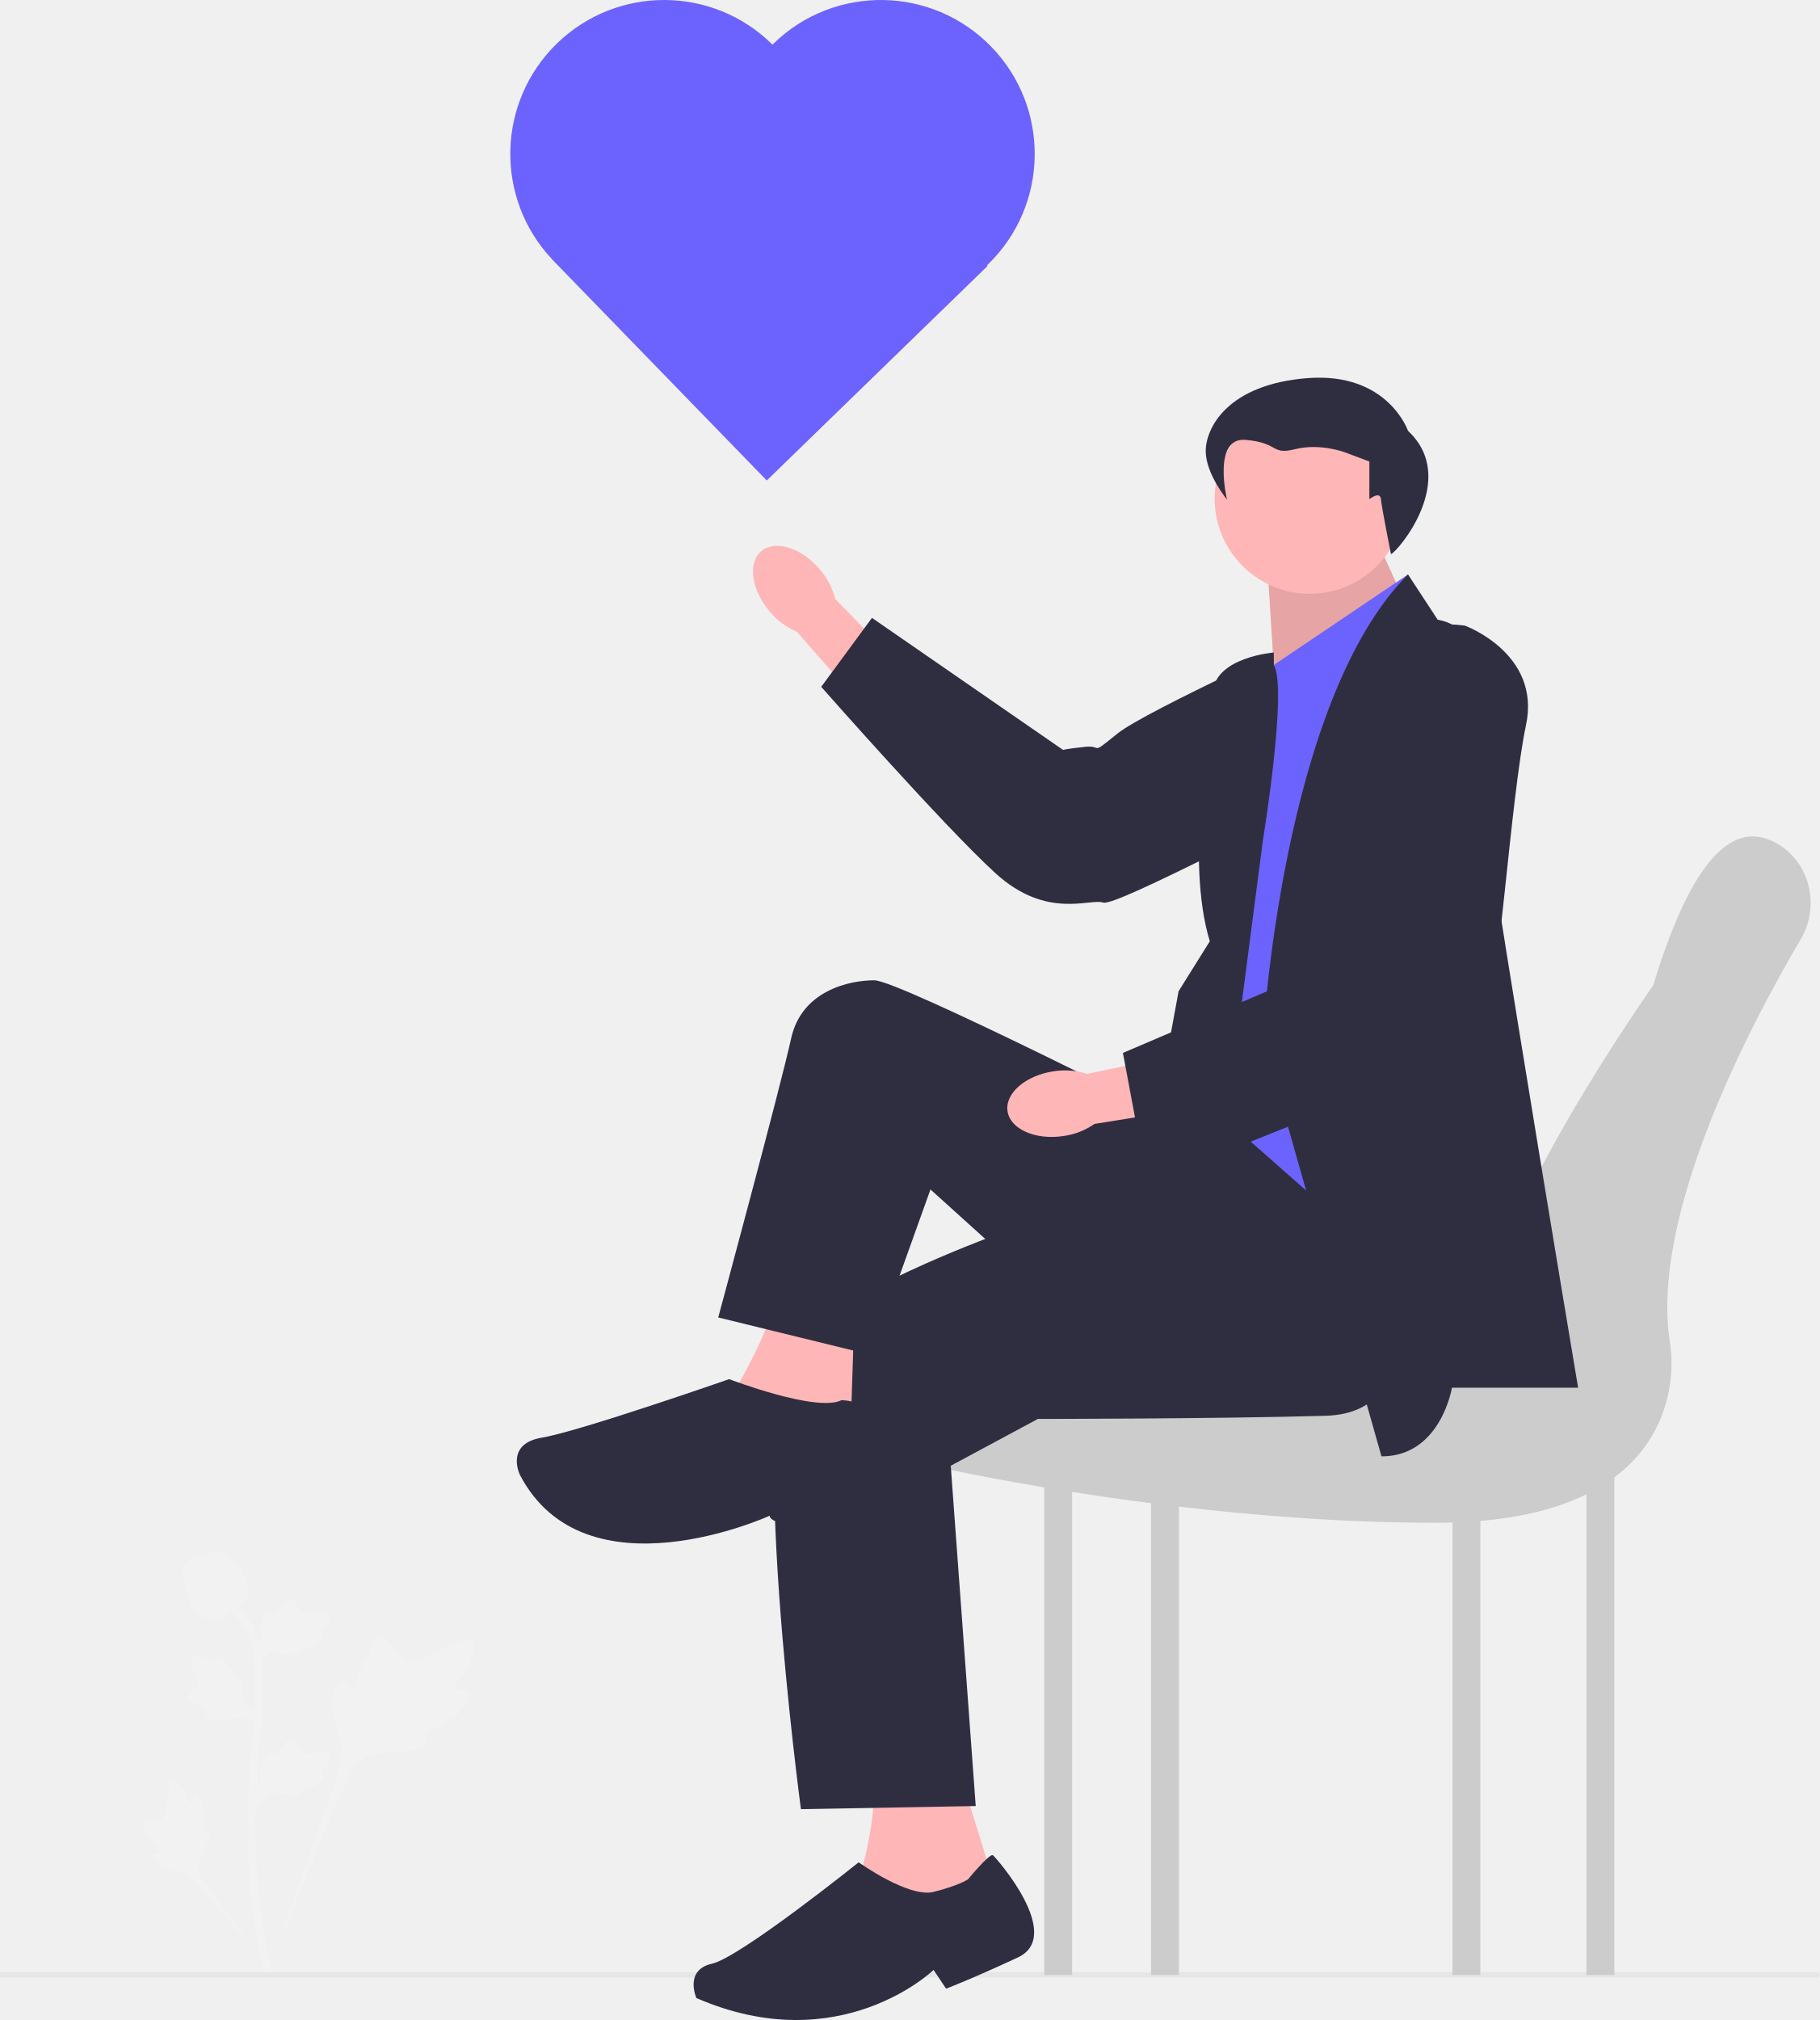
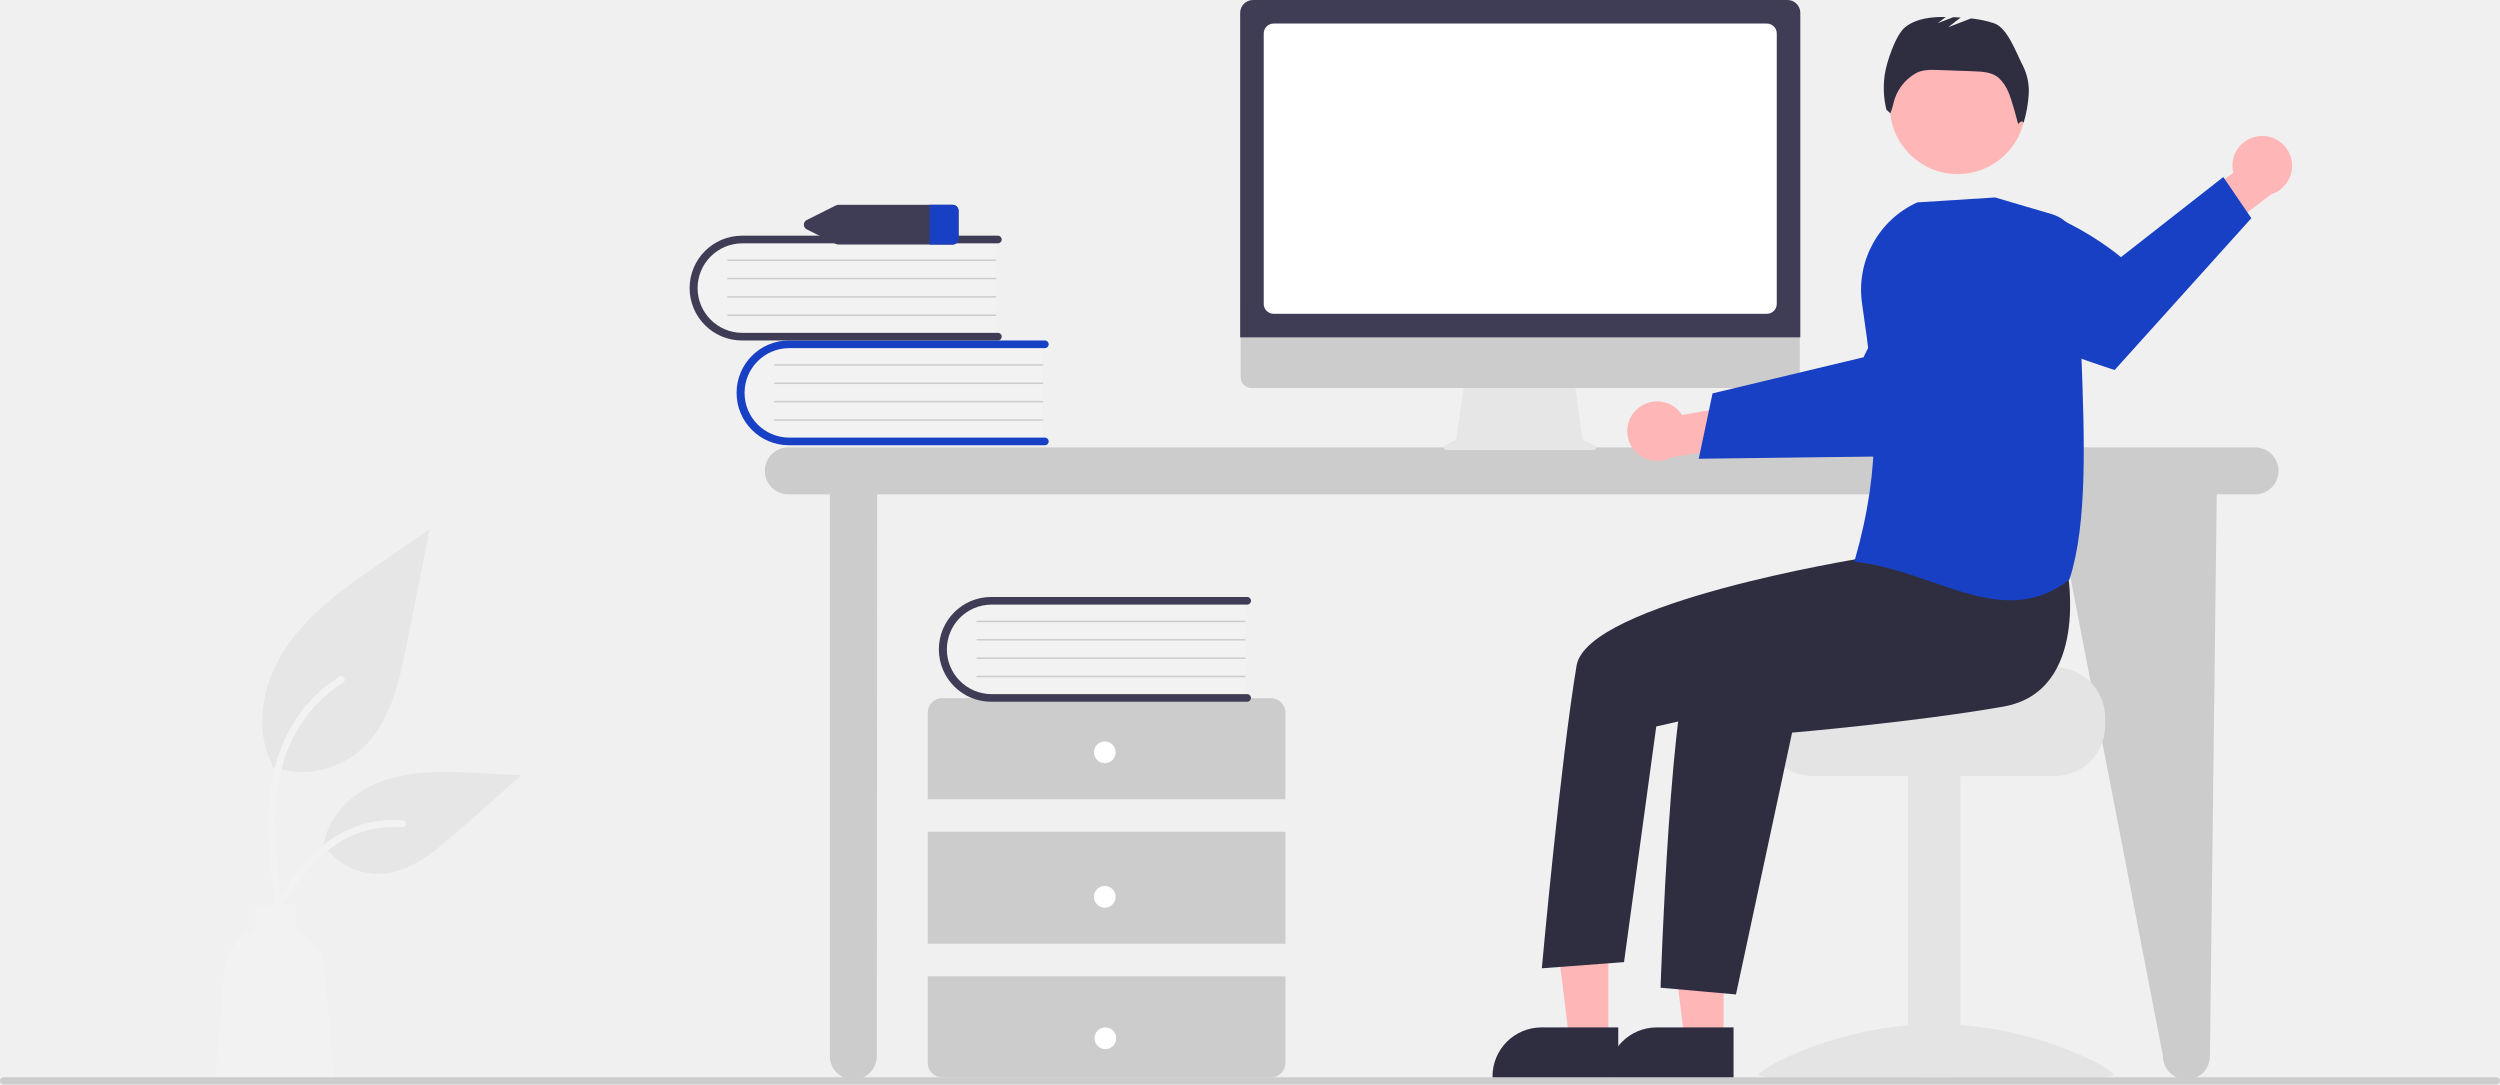
- <svg xmlns="http://www.w3.org/2000/svg" width="583.04" height="647.035" viewBox="0 0 583.04 647.035">
-   <g>
-     <path d="M150.784,542.202c-.844-1.424-4.497,.101-5.168-1.191-.669-1.287,2.724-3.249,4.663-7.73,.35-.808,2.553-5.9,.922-7.472-3.092-2.978-17.24,9.313-22.191,5.29-1.087-.883-1.846-2.645-5.134-5.506-1.308-1.138-2.099-1.652-2.865-1.461-1.086,.271-1.172,1.725-2.337,4.584-1.747,4.287-2.78,4.028-3.798,7.449-.756,2.539-.583,4.016-1.472,4.303-1.258,.407-2.416-2.286-4.011-2.045-1.627,.246-2.611,3.382-2.922,5.73-.583,4.406,1.035,7.313,1.932,10.371,.975,3.322,1.553,8.375-.698,15.528l-22.277,62.766c4.918-12.879,19.158-48.185,25.142-61.305,1.727-3.787,3.635-7.629,7.551-9.145,3.77-1.46,8.949-.588,15.55-2.179,.771-.186,2.911-.73,3.18-1.988,.223-1.04-1.036-1.621-.842-2.596,.259-1.307,2.734-1.323,5.775-2.831,2.144-1.063,3.48-2.328,4.629-3.415,.346-.328,5.495-5.262,4.371-7.157h-0l0,0Z" fill="#f2f2f2" />
-     <path d="M63.139,575.245c-.942,.004-1.248,2.236-2.076,2.193-.825-.043-.808-2.275-2.448-4.519-.296-.405-2.159-2.955-3.401-2.608-2.354,.658-.404,11.148-3.806,12.418-.747,.279-1.831,.143-4.184,.931-.936,.314-1.417,.554-1.544,.985-.18,.611,.508,1.073,1.575,2.47,1.6,2.094,1.175,2.527,2.56,4.013,1.028,1.104,1.803,1.445,1.687,1.964-.163,.735-1.819,.526-2.161,1.379-.349,.87,.907,2.257,1.969,3.087,1.994,1.558,3.888,1.602,5.647,2.044,1.912,.48,4.559,1.654,7.42,4.823l24.378,29.044c-4.902-6.13-18.122-23.306-22.835-30.029-1.361-1.941-2.696-3.985-2.31-6.345,.371-2.272,2.293-4.562,3.417-8.261,.131-.432,.481-1.639-.058-2.134-.446-.409-1.095,.041-1.517-.335-.567-.504,.14-1.724,.277-3.651,.097-1.359-.138-2.38-.341-3.258-.061-.265-.997-4.215-2.251-4.21v0l-0,0Z" fill="#f2f2f2" />
-     <path d="M81.939,579.465l-.568-5.068,.259-.384c1.2-1.777,1.812-3.512,1.819-5.159,.001-.262-.011-.524-.023-.79-.049-1.057-.11-2.371,.575-3.903,.384-.854,1.463-2.831,3.086-2.587,.437,.061,.767,.262,1.018,.497,.037-.059,.075-.117,.115-.181,.505-.771,.905-1.101,1.291-1.419,.296-.245,.602-.497,1.082-1.094,.21-.262,.374-.492,.513-.685,.42-.585,.968-1.282,1.935-1.27,1.033,.049,1.574,.903,1.932,1.468,.64,1.008,.93,1.735,1.122,2.217,.07,.176,.149,.374,.19,.436,.333,.489,3.038,.032,4.057-.135,2.289-.382,4.27-.712,5.087,.732,.585,1.033,.151,2.398-1.33,4.168-.461,.551-.952,.969-1.388,1.297,.361,.215,.684,.546,.815,1.065h0c.308,1.229-.748,2.459-3.137,3.663-.593,.301-1.392,.702-2.512,.896-.527,.091-1.002,.113-1.408,.125-.009,.235-.064,.489-.207,.751-.42,.771-1.293,1.138-2.61,1.05-1.449-.076-2.642-.352-3.694-.595-.919-.21-1.711-.389-2.332-.347-1.153,.093-2.041,1.016-3.083,2.212l-2.603,3.042h-0l-0-0Z" fill="#f2f2f2" />
-     <path d="M84.572,549.289l-4.758,1.835-.437-.153c-2.023-.71-3.857-.862-5.452-.451-.254,.065-.504,.143-.759,.223-1.01,.315-2.266,.708-3.922,.434-.924-.155-3.11-.697-3.285-2.329-.052-.438,.059-.809,.222-1.111-.066-.021-.133-.042-.204-.065-.874-.293-1.295-.597-1.7-.889-.312-.224-.633-.456-1.332-.769-.307-.137-.571-.237-.793-.322-.672-.258-1.486-.611-1.719-1.549-.215-1.011,.474-1.751,.93-2.241,.813-.875,1.442-1.34,1.86-1.648,.153-.112,.324-.239,.373-.294,.389-.446-.74-2.947-1.159-3.891-.95-2.118-1.772-3.95-.582-5.106,.851-.828,2.282-.754,4.369,.229,.65,.307,1.179,.675,1.607,1.013,.117-.404,.354-.8,.823-1.058h0c1.11-.61,2.569,.099,4.339,2.105,.442,.498,1.033,1.169,1.504,2.203,.221,.487,.363,.941,.478,1.331,.229-.051,.49-.063,.779,.009,.852,.21,1.429,.962,1.678,2.258,.294,1.421,.329,2.645,.362,3.724,.03,.942,.058,1.753,.255,2.344,.382,1.091,1.5,1.717,2.922,2.422l3.603,1.746h-0v0Z" fill="#f2f2f2" />
-     <path d="M81.939,534.358l-.568-5.068,.259-.384c1.2-1.777,1.812-3.512,1.819-5.159,.001-.262-.011-.524-.023-.79-.049-1.057-.11-2.371,.575-3.903,.384-.854,1.463-2.831,3.086-2.587,.437,.061,.767,.262,1.018,.497,.037-.059,.075-.117,.115-.181,.505-.771,.905-1.101,1.291-1.419,.296-.245,.602-.497,1.082-1.094,.21-.262,.374-.492,.513-.685,.42-.585,.968-1.282,1.935-1.27,1.033,.049,1.574,.903,1.932,1.468,.64,1.008,.93,1.735,1.122,2.217,.07,.176,.149,.374,.19,.436,.333,.489,3.038,.032,4.057-.135,2.289-.382,4.27-.712,5.087,.732,.585,1.033,.151,2.398-1.33,4.168-.461,.551-.952,.969-1.388,1.297,.361,.215,.684,.546,.815,1.065h0c.308,1.229-.748,2.459-3.137,3.663-.593,.301-1.392,.702-2.512,.896-.527,.091-1.002,.113-1.408,.125-.009,.235-.064,.489-.207,.751-.42,.771-1.293,1.138-2.61,1.05-1.449-.076-2.642-.352-3.694-.595-.919-.21-1.711-.389-2.332-.347-1.153,.093-2.041,1.016-3.083,2.212l-2.603,3.042h-0l-0-0Z" fill="#f2f2f2" />
-     <path d="M87.124,632.736l-1.062-.666-.257-1.226,.257,1.226-1.238,.142c-.02-.115-.087-.379-.188-.793-.554-2.266-2.244-9.162-3.654-20.023-.984-7.581-1.541-15.376-1.656-23.17-.115-7.807,.255-13.717,.551-18.467,.224-3.583,.496-6.994,.762-10.317,.71-8.878,1.379-17.265,.881-26.55-.11-2.073-.341-6.387-2.862-10.978-1.462-2.663-3.476-5.027-5.987-7.024l1.561-1.963c2.771,2.207,5,4.826,6.623,7.782,2.795,5.09,3.047,9.791,3.168,12.05,.507,9.449-.17,17.916-.887,26.88-.264,3.311-.536,6.708-.759,10.276-.294,4.706-.66,10.565-.546,18.271,.113,7.701,.663,15.4,1.634,22.886,1.392,10.724,3.058,17.517,3.605,19.749,.291,1.192,.352,1.441,.054,1.914h0Z" fill="#f2f2f2" />
-     <path d="M68.075,518.872c-.103,0-.207-.002-.312-.01-2.134-.115-4.11-1.392-5.875-3.796-.827-1.131-1.251-2.42-2.095-4.992-.131-.396-.767-2.408-1.154-5.176-.253-1.808-.221-2.565,.137-3.233,.398-.744,1.041-1.263,1.766-1.613-.032-.24-.006-.487,.098-.739,.427-1.045,1.563-.908,2.177-.842,.311,.039,.699,.091,1.117,.069,.658-.032,1.012-.228,1.548-.521,.513-.281,1.15-.631,2.096-.825,1.865-.389,3.427,.14,3.942,.313,2.71,.903,4.046,3.01,5.593,5.45,.308,.489,1.367,2.271,2.065,4.713,.504,1.762,.433,2.545,.281,3.128-.308,1.197-1.036,1.882-2.885,3.394-1.931,1.583-2.9,2.376-3.732,2.858-1.937,1.118-3.153,1.821-4.768,1.821h0Z" fill="#f2f2f2" />
-   </g>
-   <path d="M583.04,632.596h0c0,.464-.376,.84-.84,.84H0v-1.68H582.2c.464,0,.84,.376,.84,.84Z" fill="#e6e6e6" />
-   <g>
-     <g>
-       <path id="uuid-ed7471b8-47ad-416d-9a18-72aee2a89168-359" d="M262.566,182.277c-5.918-6.915-14.284-9.466-18.684-5.699-4.4,3.767-3.168,12.425,2.753,19.342,2.327,2.795,5.291,4.993,8.641,6.408l25.447,28.982,13.346-12.231-26.503-27.273c-.882-3.53-2.596-6.798-5-9.529Z" fill="#ffb6b6" />
-       <path d="M453.566,217.619s5.566,25.476-16.525,33.599c-22.091,8.123-79.337,39.314-83.575,37.885-4.238-1.429-18.101,5.549-34.463-9.338-16.362-14.886-55.892-59.766-55.892-59.766l16.26-22.083,61.219,42.291s1.309-.389,7.113-.99,1.265,3.059,10.342-4.262,67.013-33.56,67.013-33.56c0,0,17.001-8.424,28.509,16.224l-0-0v0Z" fill="#2f2e41" />
-     </g>
-     <path d="M309.111,573l9,29-25,17-18-16s7-25,4-31l30,1Z" fill="#ffb6b6" />
-     <polygon points="436.111 162 450.449 193.63 408.496 219.709 406.111 182 436.111 162" fill="#ffb6b6" />
-     <polygon points="436.111 162 450.449 193.63 408.496 219.709 406.111 182 436.111 162" isolation="isolate" opacity=".1" />
-     <path d="M569.335,270.189c-13.982-8.05-27.282,4.807-39.675,45.435,0,0-52.345,74.137-52.361,105.074h-149.746l-33.126,46.986-2.545,.407s16.61,3.971,42.683,8.344v156.192h8.942v-154.738c7.806,1.229,16.283,2.458,25.278,3.612v151.126h8.942v-150.028c25.036,2.946,53.448,5.164,82.268,5.164,1.838,0,3.615-.036,5.365-.087v144.95h8.942v-145.453c14.431-1.237,25.503-4.35,33.98-8.523v153.976h8.942v-159.405c22.706-16.955,17.885-42.689,17.885-42.689-6.825-40.948,25.935-102.729,41.834-129.693,6.237-10.579,3.034-24.525-7.609-30.652Z" fill="#ccc" />
-     <circle cx="419.623" cy="159.734" r="30.464" fill="#ffb6b6" />
-     <path d="M408.111,213l43-29-7,245s-35.5-61.5-62.5-64.5c0,0,3-7,5-11s5-24,5-24l14-108,2.5-8.5v0Z" fill="#6c63ff" />
-     <path d="M442.611,466.5l-38-134s6-108,46.5-148.5l9.5,14.5s9.394,1.394,7.697,7.697c-1.697,6.303,37.303,238.303,37.303,238.303h-40.421s-3.579,22-22.579,22Z" fill="#2f2e41" />
-     <path d="M408.111,213v-4s-18.5,1.5-19.5,12.5-9,54-1,80l-10,16-7,38,22,6,12-92.28s8-48.72,3.5-56.22v0Z" fill="#2f2e41" />
-     <path d="M443.611,403.5s17,49-19,50-92.083,1-92.083,1l-27.917,15,8,109-56,1s-18-134-2-150,62-33,62-33l53-27,14.906-18.094,59.094,52.094Z" fill="#2f2e41" />
-     <path d="M445.651,177.5c2.124-.755,22.01-24.06,5.46-39.5,0,0-6.449-18.861-32.167-16.883s-32.643,16.045-32.643,23.355,6.81,15.528,6.81,15.528c0,0-4.832-20.089,6.049-19.099,10.881,.989,7.913,4.946,15.827,2.968,7.913-1.978,15.827,.989,15.827,.989l7.913,2.968v12.069s3.45-2.769,3.704,0,3.221,17.607,3.221,17.607Z" fill="#2f2e41" />
-     <path d="M273.611,424.5l-1,31-39-7s16.746-27.559,14.373-35.28l25.627,11.28Z" fill="#ffb6b6" />
-     <path d="M269.611,448.5s7,0,7,4,11,35-10,36-20-3-20-3c0,0-59,27-80-13,0,0-5-10,7-12s60-18.744,60-18.744c0,0,28,10.744,36,6.744Z" fill="#2f2e41" />
-     <path d="M310.111,602s7-8.48,8-7.74c1,.74,23,25.74,8,32.74s-23,10-23,10l-4-6s-30,29-76,9c0,0-4-9,5-11s47-32.472,47-32.472c0,0,16,11.472,24,9.472s11-4,11-4Z" fill="#2f2e41" />
-     <path d="M381.611,361.5s-93.5-47.5-101.5-47.5-23.291,3.291-26.646,18.646c-3.354,15.354-23.354,89.354-23.354,89.354l49,12,19-53,31,28,52.5-31.307v-16.193Z" fill="#2f2e41" />
-     <g>
-       <path id="uuid-423db138-1d18-473e-aa8c-0cf7dfed8fb5-360" d="M337.584,343.15c-9.005,1.322-15.623,7.04-14.781,12.771s8.824,9.304,17.833,7.98c3.606-.479,7.044-1.815,10.028-3.896l38.086-6.082-3.235-17.812-37.202,7.887c-3.457-1.136-7.136-1.426-10.728-.848Z" fill="#ffb6b6" />
-       <path d="M469.294,200.384s24.522,8.87,19.62,31.891-9.025,88.083-12.493,90.906-4.953,18.273-26.27,24.182c-21.317,5.909-82.487,32.066-82.487,32.066l-7.89-42.161,68.413-29.255s.369-1.315,2.953-6.546,3.262,.561,1.906-11.022c-1.356-11.583,7.324-74.588,7.324-74.588,0,0,1.934-18.875,28.923-15.474l-0,0Z" fill="#2f2e41" />
-     </g>
-     <path d="M247.862,13.936h0c-.123,.12-.237,.246-.36,.367-19.071-18.925-49.785-19.091-69.06-.375h0c-19.344,18.79-19.997,49.637-1.467,69.23l-.012,.012,.461,.475h0l68.238,70.259,70.734-68.699-.197-.202c.119-.113,.243-.218,.36-.333h0c19.533-18.971,19.988-50.184,1.018-69.717h0c-18.971-19.533-50.184-19.988-69.716-1.018l-0,0Z" fill="#6c63ff" />
-   </g>
+ <svg xmlns="http://www.w3.org/2000/svg" data-name="Layer 1" width="979.327" height="424.837" viewBox="0 0 979.327 424.837">
+   <path d="M993.718,412.839H419.142a9.199,9.199,0,0,0,0,18.398H435.417V651.303a9.199,9.199,0,0,0,18.398,0l.14-220.065h461.156l42.52,220.065a9.199,9.199,0,1,0,18.398,0l2.676-220.065h15.014a9.199,9.199,0,0,0,0-18.398Z" transform="translate(-110.3366 -237.5817)" fill="#ccc" />
+   <path d="M518.737,371.85v38.955H421.141a19.489,19.489,0,1,1-1.355-38.955q.677-.024,1.355,0Z" transform="translate(-110.3366 -237.5817)" fill="#f2f2f2" />
+   <path d="M521.134,410.506a1.499,1.499,0,0,1-1.498,1.498H419.403a20.526,20.526,0,0,1,0-41.052H519.636a1.498,1.498,0,1,1,0,2.997H419.403a17.53,17.53,0,0,0,0,35.059H519.636A1.499,1.499,0,0,1,521.134,410.506Z" transform="translate(-110.3366 -237.5817)" fill="#1840c4" />
+   <path d="M518.737,380.84H413.859a.3.3,0,0,1-.006-.599H518.737a.3.3,0,0,1,0,.599Z" transform="translate(-110.3366 -237.5817)" fill="#ccc" />
+   <path d="M518.737,388.032H413.859a.3.3,0,0,1-.006-.599H518.737a.3.3,0,0,1,0,.599Z" transform="translate(-110.3366 -237.5817)" fill="#ccc" />
+   <path d="M518.737,395.223H413.859a.3.3,0,0,1-.006-.599H518.737a.3.3,0,0,1,0,.599Z" transform="translate(-110.3366 -237.5817)" fill="#ccc" />
+   <path d="M518.737,402.415H413.859a.3.3,0,0,1-.006-.599H518.737a.3.3,0,0,1,0,.599Z" transform="translate(-110.3366 -237.5817)" fill="#ccc" />
+   <path d="M500.339,330.809v38.955H402.743a19.489,19.489,0,0,1-1.355-38.955q.677-.024,1.355,0Z" transform="translate(-110.3366 -237.5817)" fill="#f2f2f2" />
+   <path d="M502.737,369.464a1.499,1.499,0,0,1-1.498,1.498H401.005a20.526,20.526,0,0,1,0-41.052H501.239a1.498,1.498,0,1,1,0,2.997H401.005a17.53,17.53,0,0,0,0,35.059H501.239A1.499,1.499,0,0,1,502.737,369.464Z" transform="translate(-110.3366 -237.5817)" fill="#3f3d56" />
+   <path d="M500.339,339.799H395.461a.3.3,0,0,1-.006-.599H500.339a.3.3,0,0,1,0,.599Z" transform="translate(-110.3366 -237.5817)" fill="#ccc" />
+   <path d="M500.339,346.991H395.461a.3.3,0,0,1-.006-.599H500.339a.3.3,0,0,1,0,.599Z" transform="translate(-110.3366 -237.5817)" fill="#ccc" />
+   <path d="M500.339,354.182H395.461a.3.3,0,0,1-.006-.599H500.339a.3.3,0,0,1,0,.599Z" transform="translate(-110.3366 -237.5817)" fill="#ccc" />
+   <path d="M500.339,361.374H395.461a.3.3,0,0,1-.006-.599H500.339a.3.3,0,0,1,0,.599Z" transform="translate(-110.3366 -237.5817)" fill="#ccc" />
+   <path d="M613.874,550.683V516.718a5.661,5.661,0,0,0-5.661-5.661H479.428a5.661,5.661,0,0,0-5.661,5.661v33.965Z" transform="translate(-110.3366 -237.5817)" fill="#ccc" />
+   <rect x="363.431" y="325.839" width="140.106" height="43.872" fill="#ccc" />
+   <path d="M473.768,620.029V653.994a5.661,5.661,0,0,0,5.661,5.661H608.213a5.661,5.661,0,0,0,5.661-5.661V620.029Z" transform="translate(-110.3366 -237.5817)" fill="#ccc" />
+   <circle cx="432.776" cy="294.704" r="4.246" fill="#fff" />
+   <circle cx="432.776" cy="351.312" r="4.246" fill="#fff" />
+   <circle cx="433.004" cy="406.722" r="4.246" fill="#fff" />
+   <path d="M597.989,472.331v38.955H500.393a19.489,19.489,0,0,1-1.356-38.955q.678-.024,1.356,0Z" transform="translate(-110.3366 -237.5817)" fill="#f2f2f2" />
+   <path d="M600.386,510.986a1.499,1.499,0,0,1-1.498,1.498H498.655a20.526,20.526,0,0,1-.025-41.052H598.888a1.498,1.498,0,1,1,0,2.997H498.655a17.53,17.53,0,0,0,0,35.059H598.888A1.499,1.499,0,0,1,600.386,510.986Z" transform="translate(-110.3366 -237.5817)" fill="#3f3d56" />
+   <path d="M597.989,481.32H493.111a.3.3,0,0,1-.006-.599H597.989a.3.3,0,0,1,0,.599Z" transform="translate(-110.3366 -237.5817)" fill="#ccc" />
+   <path d="M597.989,488.512H493.111a.3.3,0,0,1-.006-.599H597.989a.3.3,0,0,1,0,.599Z" transform="translate(-110.3366 -237.5817)" fill="#ccc" />
+   <path d="M597.989,495.703H493.111a.3.3,0,0,1-.006-.599H597.989a.3.3,0,0,1,0,.599Z" transform="translate(-110.3366 -237.5817)" fill="#ccc" />
+   <path d="M597.989,502.895H493.111a.3.3,0,0,1-.006-.599H597.989a.3.3,0,0,1,0,.599Z" transform="translate(-110.3366 -237.5817)" fill="#ccc" />
+   <path d="M483.367,317.814H438.902a2.747,2.747,0,0,0-1.217.283l-11.223,5.618a2.045,2.045,0,0,0,0,3.764l11.223,5.618a2.747,2.747,0,0,0,1.217.283h44.466a2.334,2.334,0,0,0,2.463-2.165v-11.237A2.334,2.334,0,0,0,483.367,317.814Z" transform="translate(-110.3366 -237.5817)" fill="#3f3d56" />
+   <path d="M485.83,319.979v11.237a2.334,2.334,0,0,1-2.463,2.165h-8.859V317.814h8.859A2.334,2.334,0,0,1,485.83,319.979Z" transform="translate(-110.3366 -237.5817)" fill="#1840c4" />
+   <path d="M216.781,537.993a35.34,35.34,0,0,0,34.126-6.011c11.953-10.032,15.7-26.56,18.749-41.864q4.509-22.633,9.019-45.266l-18.882,13.002c-13.579,9.35-27.464,18.999-36.866,32.542S209.421,522.426,216.975,537.08" transform="translate(-110.3366 -237.5817)" fill="#e6e6e6" />
+   <path d="M218.395,592.797c-1.911-13.921-3.876-28.02-2.536-42.09,1.191-12.496,5.003-24.7,12.764-34.707a57.736,57.736,0,0,1,14.813-13.423c1.481-.935,2.845,1.413,1.37,2.343a54.888,54.888,0,0,0-21.711,26.196c-4.727,12.023-5.486,25.128-4.671,37.9.493,7.723,1.537,15.396,2.589,23.059a1.406,1.406,0,0,1-.948,1.669,1.365,1.365,0,0,1-1.669-.948Z" transform="translate(-110.3366 -237.5817)" fill="#f2f2f2" />
+   <path d="M236.802,568.164a26.014,26.014,0,0,0,22.666,11.699c11.474-.545,21.04-8.553,29.651-16.156l25.47-22.488-16.857-.807c-12.122-.58-24.557-1.121-36.104,2.617s-22.195,12.735-24.306,24.686" transform="translate(-110.3366 -237.5817)" fill="#e6e6e6" />
+   <path d="M212.994,600.8c9.199-16.276,19.868-34.365,38.933-40.147A43.445,43.445,0,0,1,268.302,558.962c1.739.15,1.304,2.83-.431,2.68a40.361,40.361,0,0,0-26.133,6.914c-7.369,5.016-13.106,11.988-17.962,19.383-2.974,4.529-5.639,9.251-8.303,13.966-.852,1.507-3.341.419-2.479-1.105Z" transform="translate(-110.3366 -237.5817)" fill="#f2f2f2" />
+   <path d="M198.255,617.932a19.698,19.698,0,0,1,12.071-16.498v-9.41h15.782v9.706a19.688,19.688,0,0,1,11.414,16.202l3.711,43.138H194.544Z" transform="translate(-110.3366 -237.5817)" fill="#f2f2f2" />
+   <path d="M734.973,411.955l-4.695-1.977-3.221-23.536h-42.889l-3.491,23.439-4.2,2.1a.997.997,0,0,0,.446,1.89h57.663A.997.997,0,0,0,734.973,411.955Z" transform="translate(-110.3366 -237.5817)" fill="#e6e6e6" />
+   <path d="M811.19,389.574H600.507a4.174,4.174,0,0,1-4.165-4.174V355.691H815.354V385.4A4.174,4.174,0,0,1,811.19,389.574Z" transform="translate(-110.3366 -237.5817)" fill="#ccc" />
+   <path d="M815.575,369.732H596.15V242.613a5.037,5.037,0,0,1,5.032-5.032h209.361a5.038,5.038,0,0,1,5.032,5.032Z" transform="translate(-110.3366 -237.5817)" fill="#3f3d56" />
+   <path d="M802.469,360.506h-193.214a3.883,3.883,0,0,1-3.879-3.879V250.687a3.884,3.884,0,0,1,3.879-3.879h193.214a3.884,3.884,0,0,1,3.879,3.879V356.627A3.883,3.883,0,0,1,802.469,360.506Z" transform="translate(-110.3366 -237.5817)" fill="#fff" />
+   <path d="M751.58,397.887a11.616,11.616,0,0,1,17.666,2.272l26.134-4.646,6.697,15.193-36.999,6.043a11.679,11.679,0,0,1-13.499-18.862Z" transform="translate(-110.3366 -237.5817)" fill="#ffb6b6" />
+   <path d="M775.776,417.286l27.246-.34,3.449-.047,55.433-.698s15.053-14.361,28.161-29.146l-1.837-13.288A54.292,54.292,0,0,0,870.023,340.152C851.25,352.696,840.363,377.526,840.363,377.526l-34.37,8.221-3.438.822-21.356,5.103Z" transform="translate(-110.3366 -237.5817)" fill="#1840c4" />
+   <path d="M915.25,498.962H864.392c0,2.179-55.594,3.948-55.594,3.948a20.309,20.309,0,0,0-3.332,3.158,19.597,19.597,0,0,0-4.58,12.633v3.158a19.746,19.746,0,0,0,19.739,19.739h94.625a19.756,19.756,0,0,0,19.739-19.739v-3.158A19.766,19.766,0,0,0,915.25,498.962Z" transform="translate(-110.3366 -237.5817)" fill="#e4e4e4" />
+   <rect x="747.402" y="303.231" width="20.528" height="118.49" fill="#e4e4e4" />
+   <path d="M799.312,658.581c0,2.218,31.107.858,69.48.858s69.48,1.36,69.48-.858-31.107-19.807-69.48-19.807S799.312,656.363,799.312,658.581Z" transform="translate(-110.3366 -237.5817)" fill="#e4e4e4" />
+   <polygon points="675.186 407.461 659.908 407.46 652.64 348.531 675.188 348.532 675.186 407.461" fill="#ffb6b6" />
+   <path d="M789.419,659.852l-49.262-.002v-.623a19.175,19.175,0,0,1,19.174-19.174h.001l30.088.001Z" transform="translate(-110.3366 -237.5817)" fill="#2f2e41" />
+   <polygon points="630.031 407.461 614.753 407.46 607.485 348.531 630.033 348.532 630.031 407.461" fill="#ffb6b6" />
+   <path d="M744.264,659.852l-49.262-.002v-.623a19.175,19.175,0,0,1,19.174-19.174h.001l30.088.001Z" transform="translate(-110.3366 -237.5817)" fill="#2f2e41" />
+   <circle cx="766.887" cy="41.636" r="26.564" fill="#ffb6b6" />
+   <path d="M920.217,461.224s8.913,47.131-25,53.132-82.866,10.22-82.866,10.22L790.367,627.143l-29.534-2.637s3.928-123.467,13.588-133.127,70.712-38.583,70.712-38.583Z" transform="translate(-110.3366 -237.5817)" fill="#2f2e41" />
+   <path d="M853.983,441.471,839.151,456.351s-107.094,17.25-111.226,41.985c-6.237,37.344-13.605,118.552-13.605,118.552l32.199-2.415,12.626-92.311,51.518-11.719L869.277,478.5Z" transform="translate(-110.3366 -237.5817)" fill="#2f2e41" />
+   <path d="M902.785,263.361c-2.622-4.948-5.954-14.808-11.247-16.637a42.077,42.077,0,0,0-9.058-1.93l-8.996,3.46,4.896-3.808q-1.43-.085-2.858-.139l-6.07,2.335,3.105-2.415c-5.659-.058-11.5.53-15.885,3.975-3.738,2.937-7.442,14.062-8.041,18.778a35.917,35.917,0,0,0,.66,13.531l1.537,1.462a18.859,18.859,0,0,0,1.206-3.839,18.181,18.181,0,0,1,8.703-11.806l.084-.047c2.578-1.451,5.707-1.384,8.663-1.278l14.042.505c3.378.122,7.016.335,9.65,2.454a15.888,15.888,0,0,1,3.858,5.589c1.309,2.641,3.866,12.604,3.866,12.604s1.447-1.881,2.14-.481a48.398,48.398,0,0,0,2.014-11.233A22.009,22.009,0,0,0,902.785,263.361Z" transform="translate(-110.3366 -237.5817)" fill="#2f2e41" />
+   <path d="M995.694,290.883A11.616,11.616,0,0,0,985.181,305.261l-21.361,15.757,6.41,15.317,29.854-22.676a11.679,11.679,0,0,0-4.389-22.776Z" transform="translate(-110.3366 -237.5817)" fill="#ffb6b6" />
+   <path d="M992.256,323.052l-53.551,59.474s-25.609-8.198-45.415-17.086l-8.898-27.328a54.343,54.343,0,0,1-2.601-19.664c27.456-7.306,59.391,19.879,59.391,19.879l40.085-31.399Z" transform="translate(-110.3366 -237.5817)" fill="#1840c4" />
+   <path d="M867.301,465.617c-9.554-3.3-19.433-6.713-30.089-7.994l-.458-.055.126-.443c11.031-38.731,8.278-63.507,2.872-100.723a37.591,37.591,0,0,1,21.548-39.501l.065-.03,30.434-1.934.069-.004,22.134,6.51a15.183,15.183,0,0,1,10.867,14.831c-.24,12.239.269,25.904.807,40.371,1.208,32.456,2.457,66.016-4.63,87.792l-.037.114-.095.074a36.099,36.099,0,0,1-23.081,8.108C887.901,472.732,877.762,469.23,867.301,465.617Z" transform="translate(-110.3366 -237.5817)" fill="#1840c4" />
+   <path d="M1088.248,662.418H111.752a1.415,1.415,0,1,1,0-2.83h976.496a1.415,1.415,0,1,1,0,2.83Z" transform="translate(-110.3366 -237.5817)" fill="#ccc" />
</svg>
